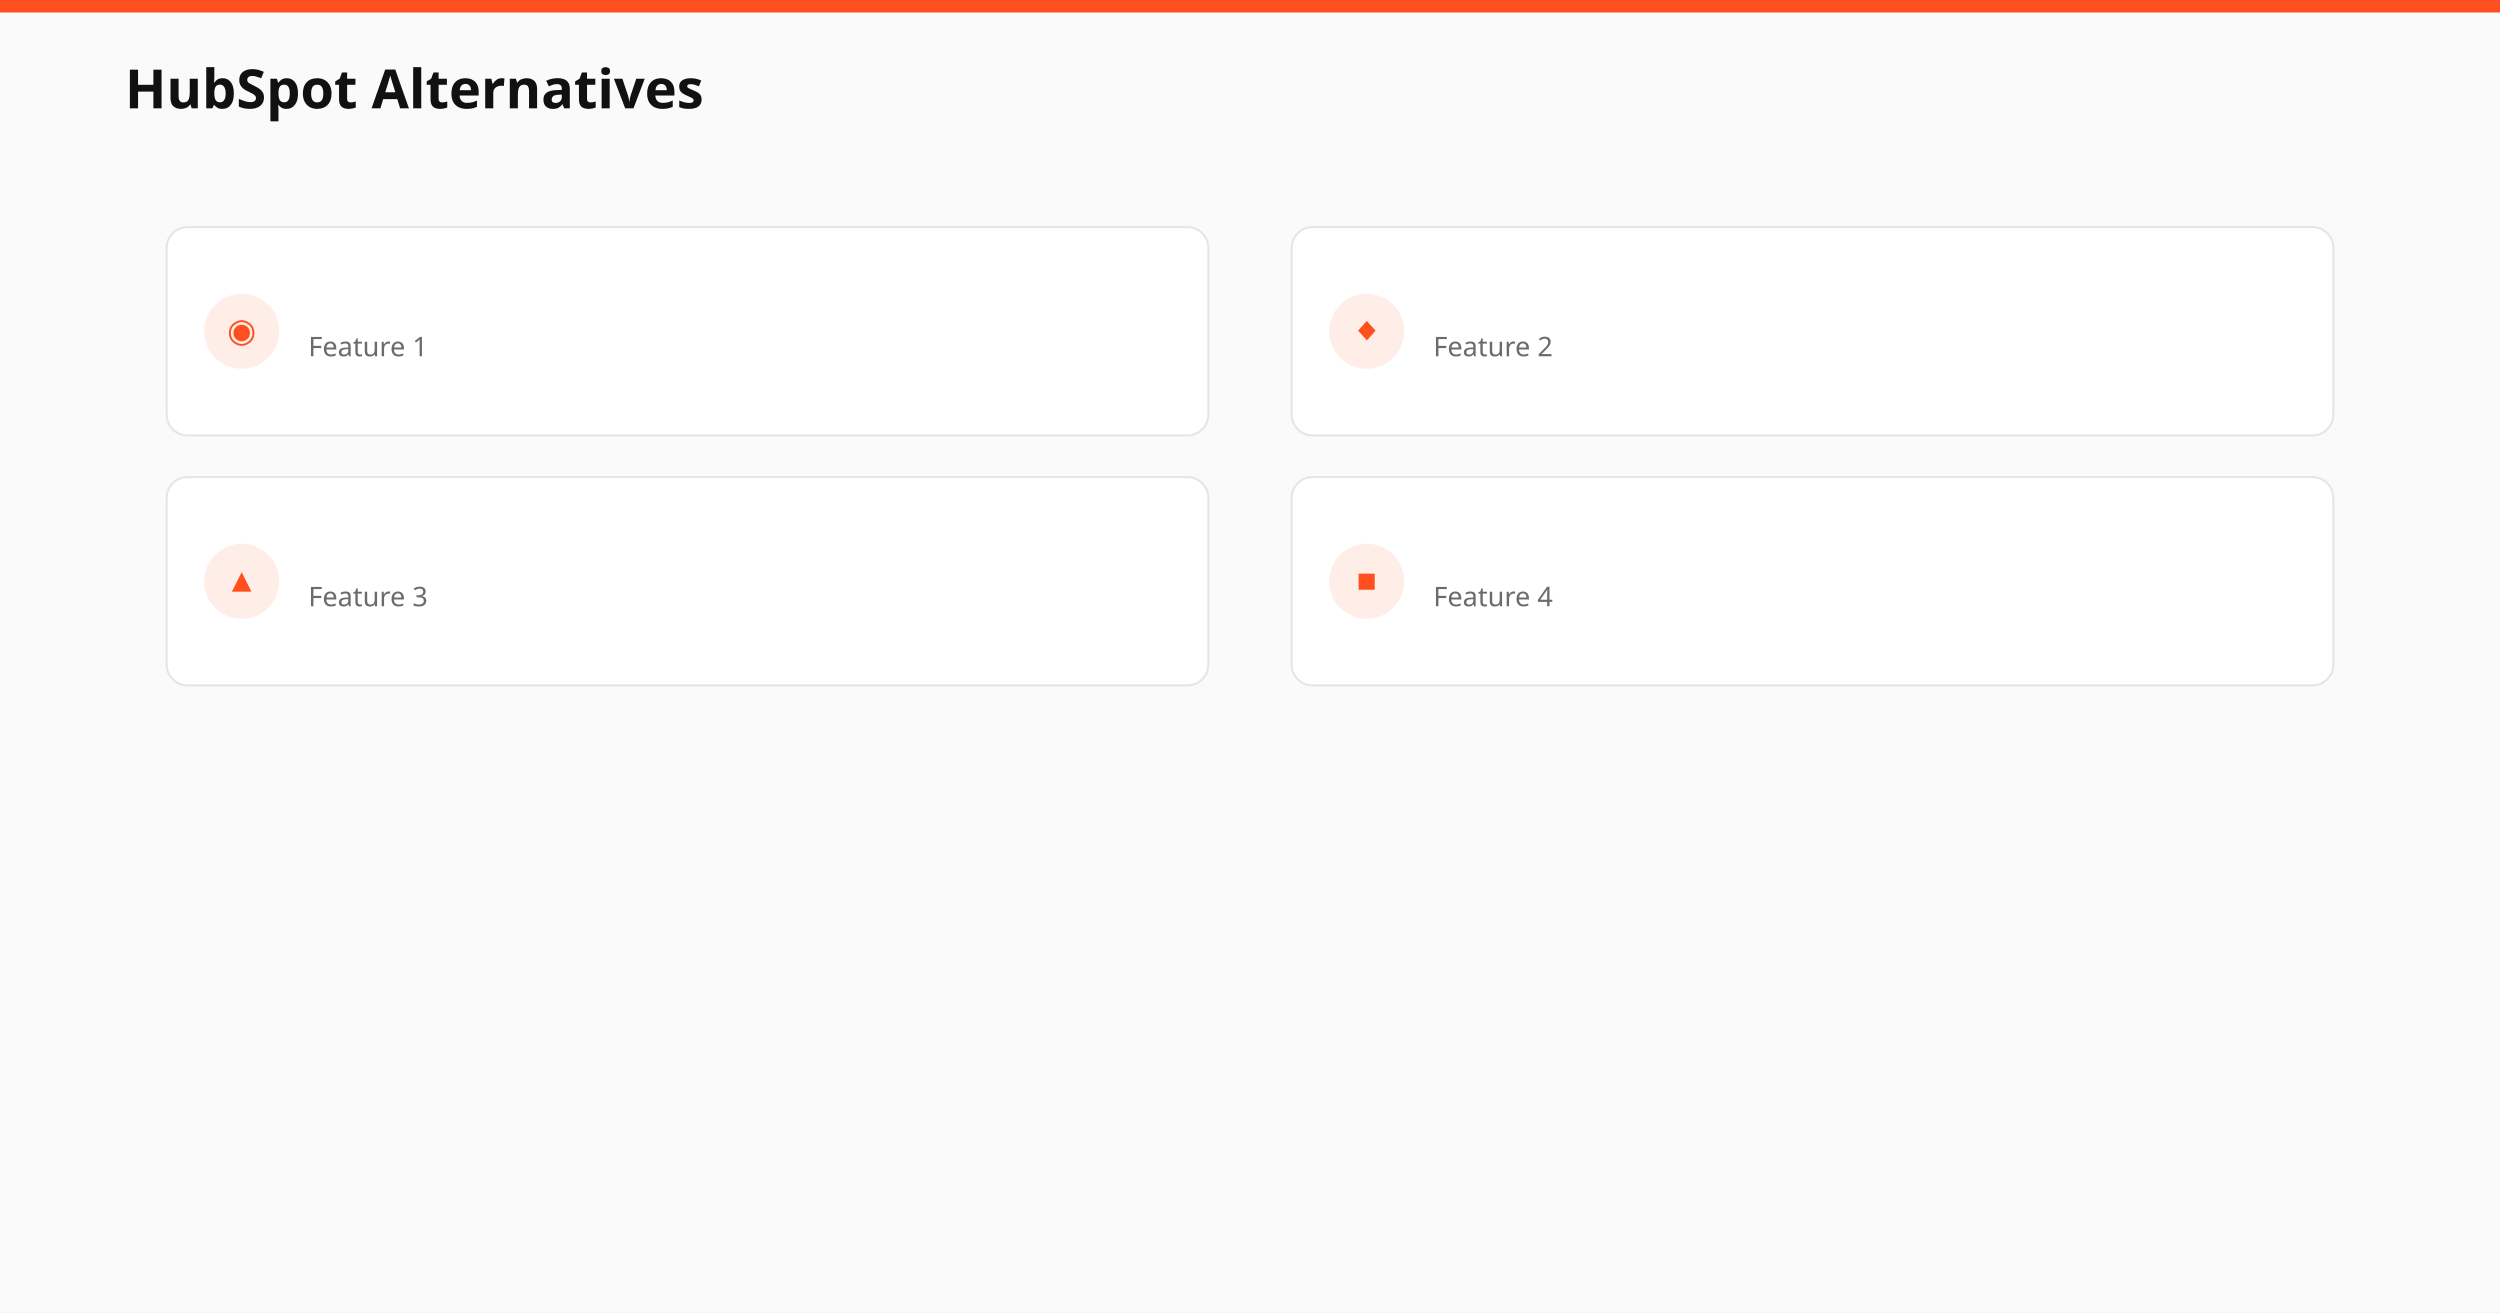
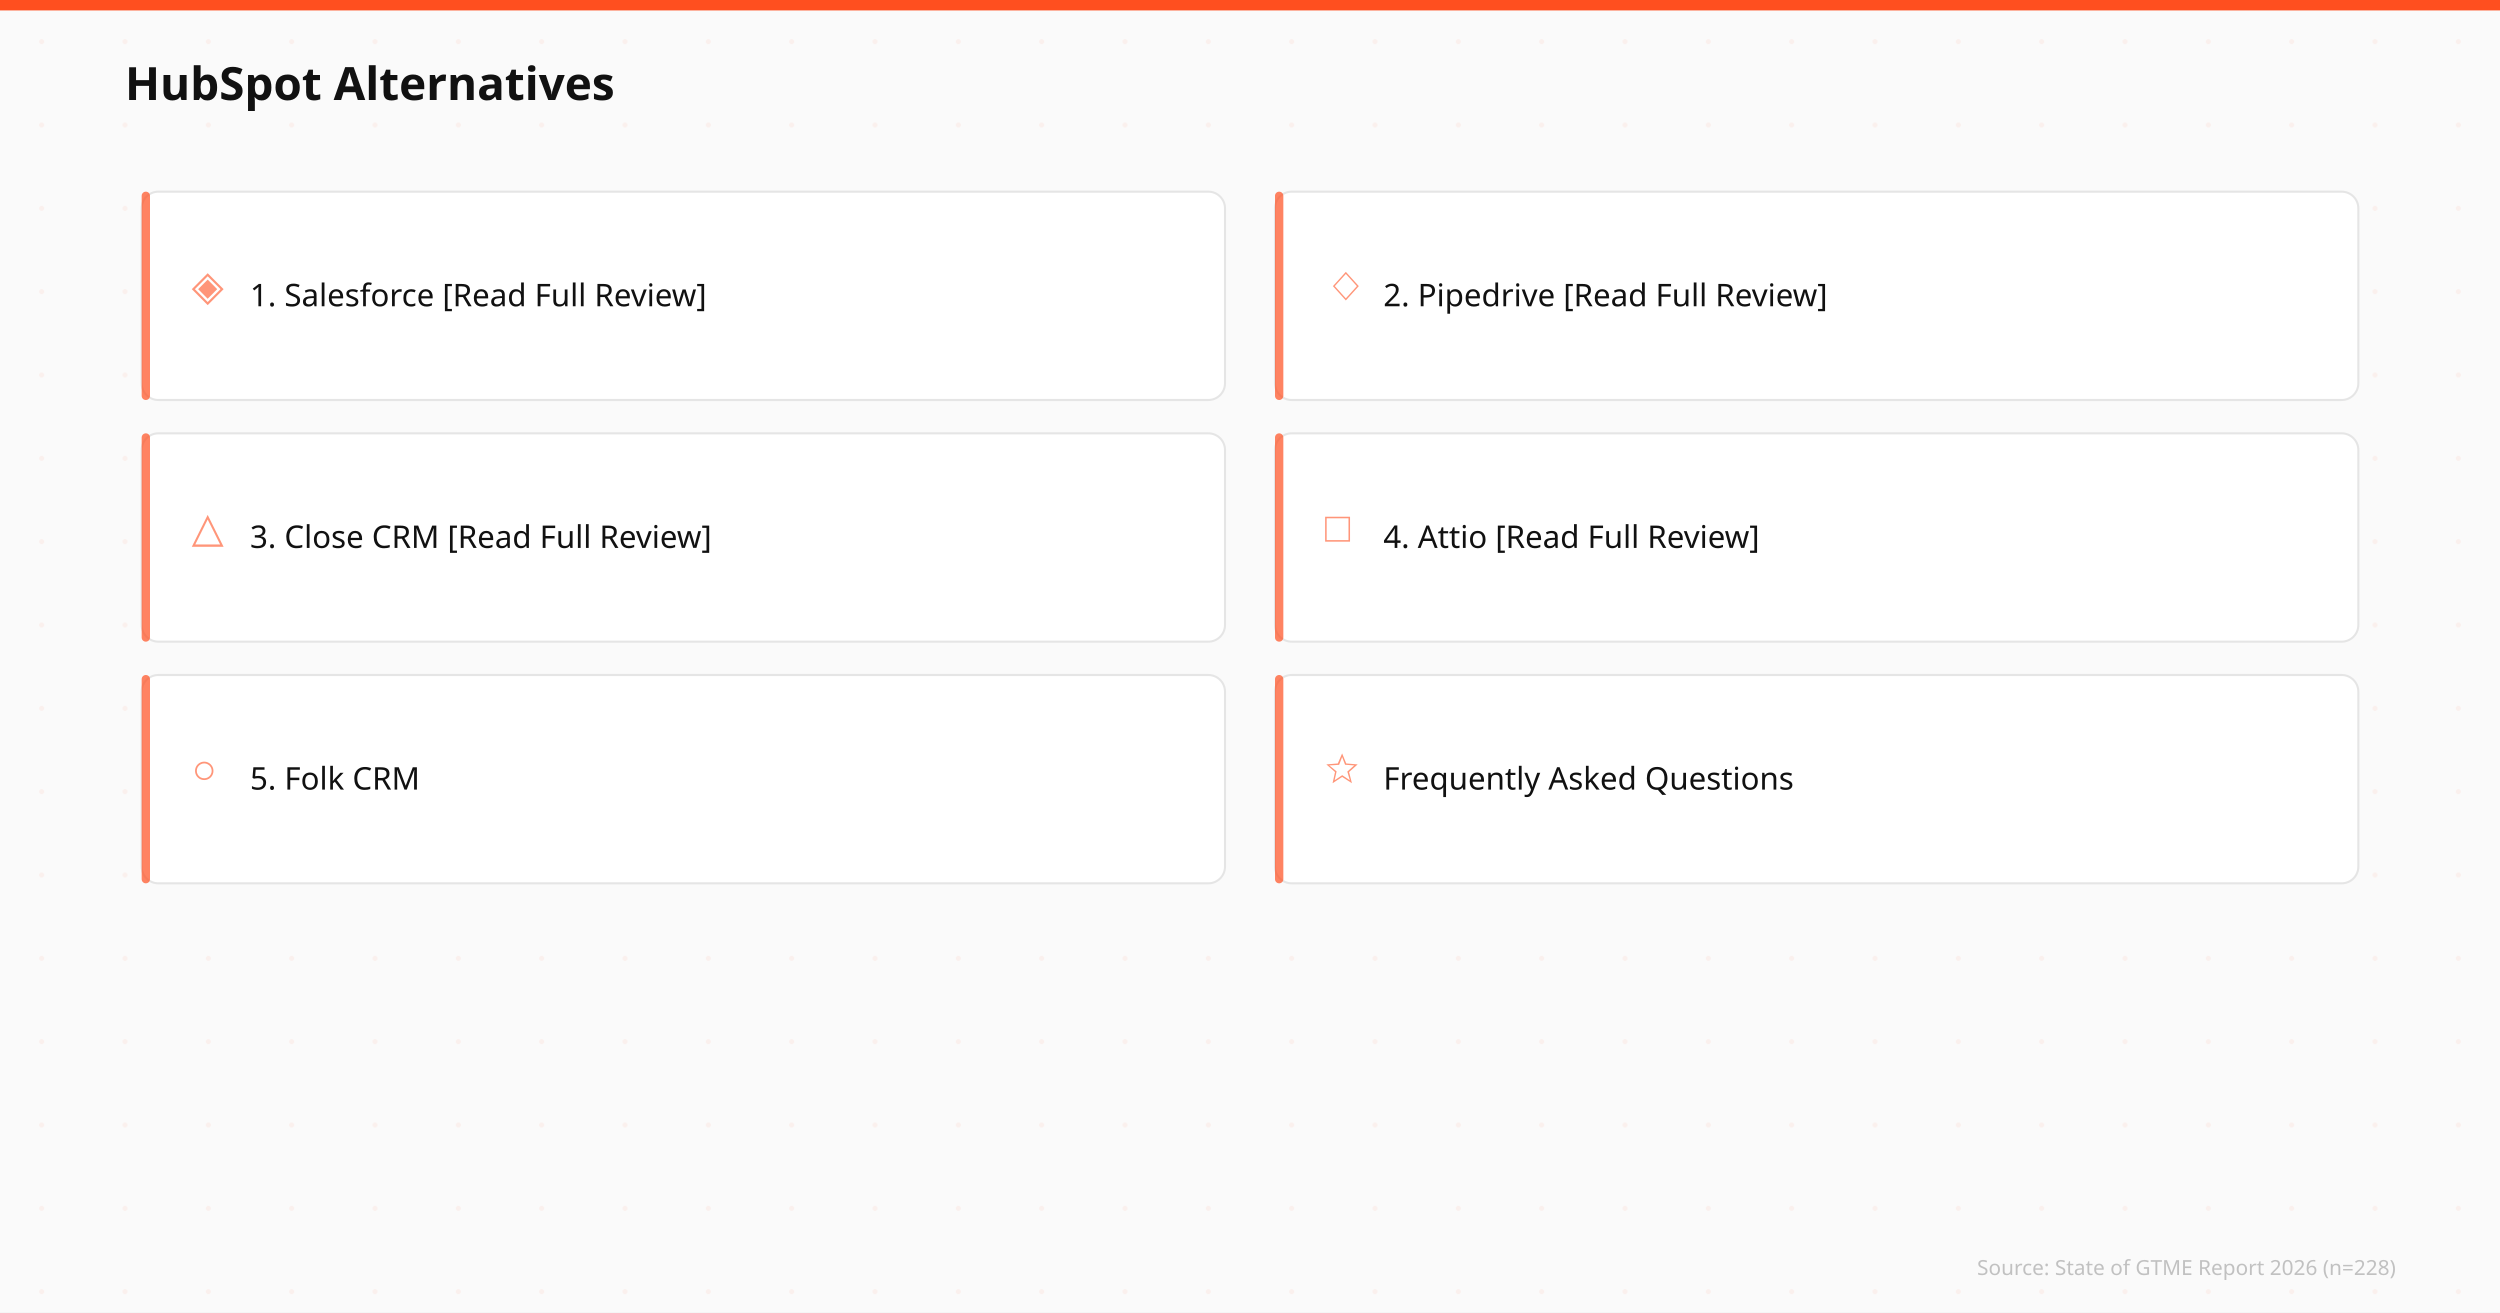
<svg xmlns="http://www.w3.org/2000/svg" viewBox="0 0 1200 630" width="1200" height="630">
+   <defs>
+     <pattern id="dots" x="0" y="0" width="40" height="40" patternUnits="userSpaceOnUse">
+       <circle cx="20" cy="20" r="1.2" fill="#FF4F1F" opacity="0.06" />
+     </pattern>
+   </defs>
  <rect width="1200" height="630" fill="#FAFAFA" />
-   <rect x="0" y="0" width="1200" height="6" fill="#FF4F1F" />
-   <text x="60" y="52" font-family="Sora, sans-serif" font-size="26" font-weight="700" fill="#111111">HubSpot Alternatives</text>
-   <rect x="80.0" y="109" width="500" height="100" rx="10" fill="white" stroke="#E5E5E5" stroke-width="1" />
-   <circle cx="116.0" cy="159.0" r="18" fill="#ffede8" />
-   <text x="116.0" y="164.0" text-anchor="middle" font-size="16" fill="#FF4F1F">◉</text>
-   <text x="148.0" y="147" font-family="Sora, sans-serif" font-size="16" font-weight="600" fill="#111111" />
-   <text x="148.0" y="171" font-family="Plus Jakarta Sans, sans-serif" font-size="13" fill="#6B6B6B">Feature 1</text>
-   <rect x="620.0" y="109" width="500" height="100" rx="10" fill="white" stroke="#E5E5E5" stroke-width="1" />
-   <circle cx="656.0" cy="159.0" r="18" fill="#ffede8" />
-   <text x="656.0" y="164.0" text-anchor="middle" font-size="16" fill="#FF4F1F">◆</text>
-   <text x="688.0" y="147" font-family="Sora, sans-serif" font-size="16" font-weight="600" fill="#111111" />
-   <text x="688.0" y="171" font-family="Plus Jakarta Sans, sans-serif" font-size="13" fill="#6B6B6B">Feature 2</text>
-   <rect x="80.0" y="229" width="500" height="100" rx="10" fill="white" stroke="#E5E5E5" stroke-width="1" />
-   <circle cx="116.0" cy="279.0" r="18" fill="#ffede8" />
-   <text x="116.0" y="284.0" text-anchor="middle" font-size="16" fill="#FF4F1F">▲</text>
-   <text x="148.0" y="267" font-family="Sora, sans-serif" font-size="16" font-weight="600" fill="#111111" />
-   <text x="148.0" y="291" font-family="Plus Jakarta Sans, sans-serif" font-size="13" fill="#6B6B6B">Feature 3</text>
-   <rect x="620.0" y="229" width="500" height="100" rx="10" fill="white" stroke="#E5E5E5" stroke-width="1" />
-   <circle cx="656.0" cy="279.0" r="18" fill="#ffede8" />
-   <text x="656.0" y="284.0" text-anchor="middle" font-size="16" fill="#FF4F1F">■</text>
-   <text x="688.0" y="267" font-family="Sora, sans-serif" font-size="16" font-weight="600" fill="#111111" />
-   <text x="688.0" y="291" font-family="Plus Jakarta Sans, sans-serif" font-size="13" fill="#6B6B6B">Feature 4</text>
+   <rect width="1200" height="630" fill="url(#dots)" />
+   <rect x="0" y="0" width="1200" height="5" fill="#FF4F1F" />
+   <text x="60" y="48" font-family="Sora, sans-serif" font-size="22" font-weight="700" fill="#111111">HubSpot Alternatives</text>
+   <rect x="68.0" y="92" width="520" height="100" rx="8" fill="white" stroke="#E5E5E5" stroke-width="1" />
+   <rect x="68.0" y="92" width="4" height="100" rx="2" fill="#FF4F1F" opacity="0.7" />
+   <text x="92.0" y="144.0" font-size="20" fill="#FF4F1F" opacity="0.6">◈</text>
+   <text x="120.0" y="147.0" font-family="Sora, sans-serif" font-size="15" font-weight="500" fill="#111111">1. Salesforce [Read Full Review]</text>
+   <rect x="612.0" y="92" width="520" height="100" rx="8" fill="white" stroke="#E5E5E5" stroke-width="1" />
+   <rect x="612.0" y="92" width="4" height="100" rx="2" fill="#FF4F1F" opacity="0.7" />
+   <text x="636.0" y="144.0" font-size="20" fill="#FF4F1F" opacity="0.6">◇</text>
+   <text x="664.0" y="147.0" font-family="Sora, sans-serif" font-size="15" font-weight="500" fill="#111111">2. Pipedrive [Read Full Review]</text>
+   <rect x="68.0" y="208" width="520" height="100" rx="8" fill="white" stroke="#E5E5E5" stroke-width="1" />
+   <rect x="68.0" y="208" width="4" height="100" rx="2" fill="#FF4F1F" opacity="0.7" />
+   <text x="92.0" y="260.0" font-size="20" fill="#FF4F1F" opacity="0.6">△</text>
+   <text x="120.0" y="263.0" font-family="Sora, sans-serif" font-size="15" font-weight="500" fill="#111111">3. Close CRM [Read Full Review]</text>
+   <rect x="612.0" y="208" width="520" height="100" rx="8" fill="white" stroke="#E5E5E5" stroke-width="1" />
+   <rect x="612.0" y="208" width="4" height="100" rx="2" fill="#FF4F1F" opacity="0.7" />
+   <text x="636.0" y="260.0" font-size="20" fill="#FF4F1F" opacity="0.6">□</text>
+   <text x="664.0" y="263.0" font-family="Sora, sans-serif" font-size="15" font-weight="500" fill="#111111">4. Attio [Read Full Review]</text>
+   <rect x="68.0" y="324" width="520" height="100" rx="8" fill="white" stroke="#E5E5E5" stroke-width="1" />
+   <rect x="68.0" y="324" width="4" height="100" rx="2" fill="#FF4F1F" opacity="0.7" />
+   <text x="92.0" y="376.0" font-size="20" fill="#FF4F1F" opacity="0.6">○</text>
+   <text x="120.0" y="379.0" font-family="Sora, sans-serif" font-size="15" font-weight="500" fill="#111111">5. Folk CRM</text>
+   <rect x="612.0" y="324" width="520" height="100" rx="8" fill="white" stroke="#E5E5E5" stroke-width="1" />
+   <rect x="612.0" y="324" width="4" height="100" rx="2" fill="#FF4F1F" opacity="0.7" />
+   <text x="636.0" y="376.0" font-size="20" fill="#FF4F1F" opacity="0.6">☆</text>
+   <text x="664.0" y="379.0" font-family="Sora, sans-serif" font-size="15" font-weight="500" fill="#111111">Frequently Asked Questions</text>
+   <text x="1150" y="612" text-anchor="end" font-family="Plus Jakarta Sans, sans-serif" font-size="10" fill="#6B6B6B" opacity="0.4">Source: State of GTME Report 2026 (n=228)</text>
</svg>
